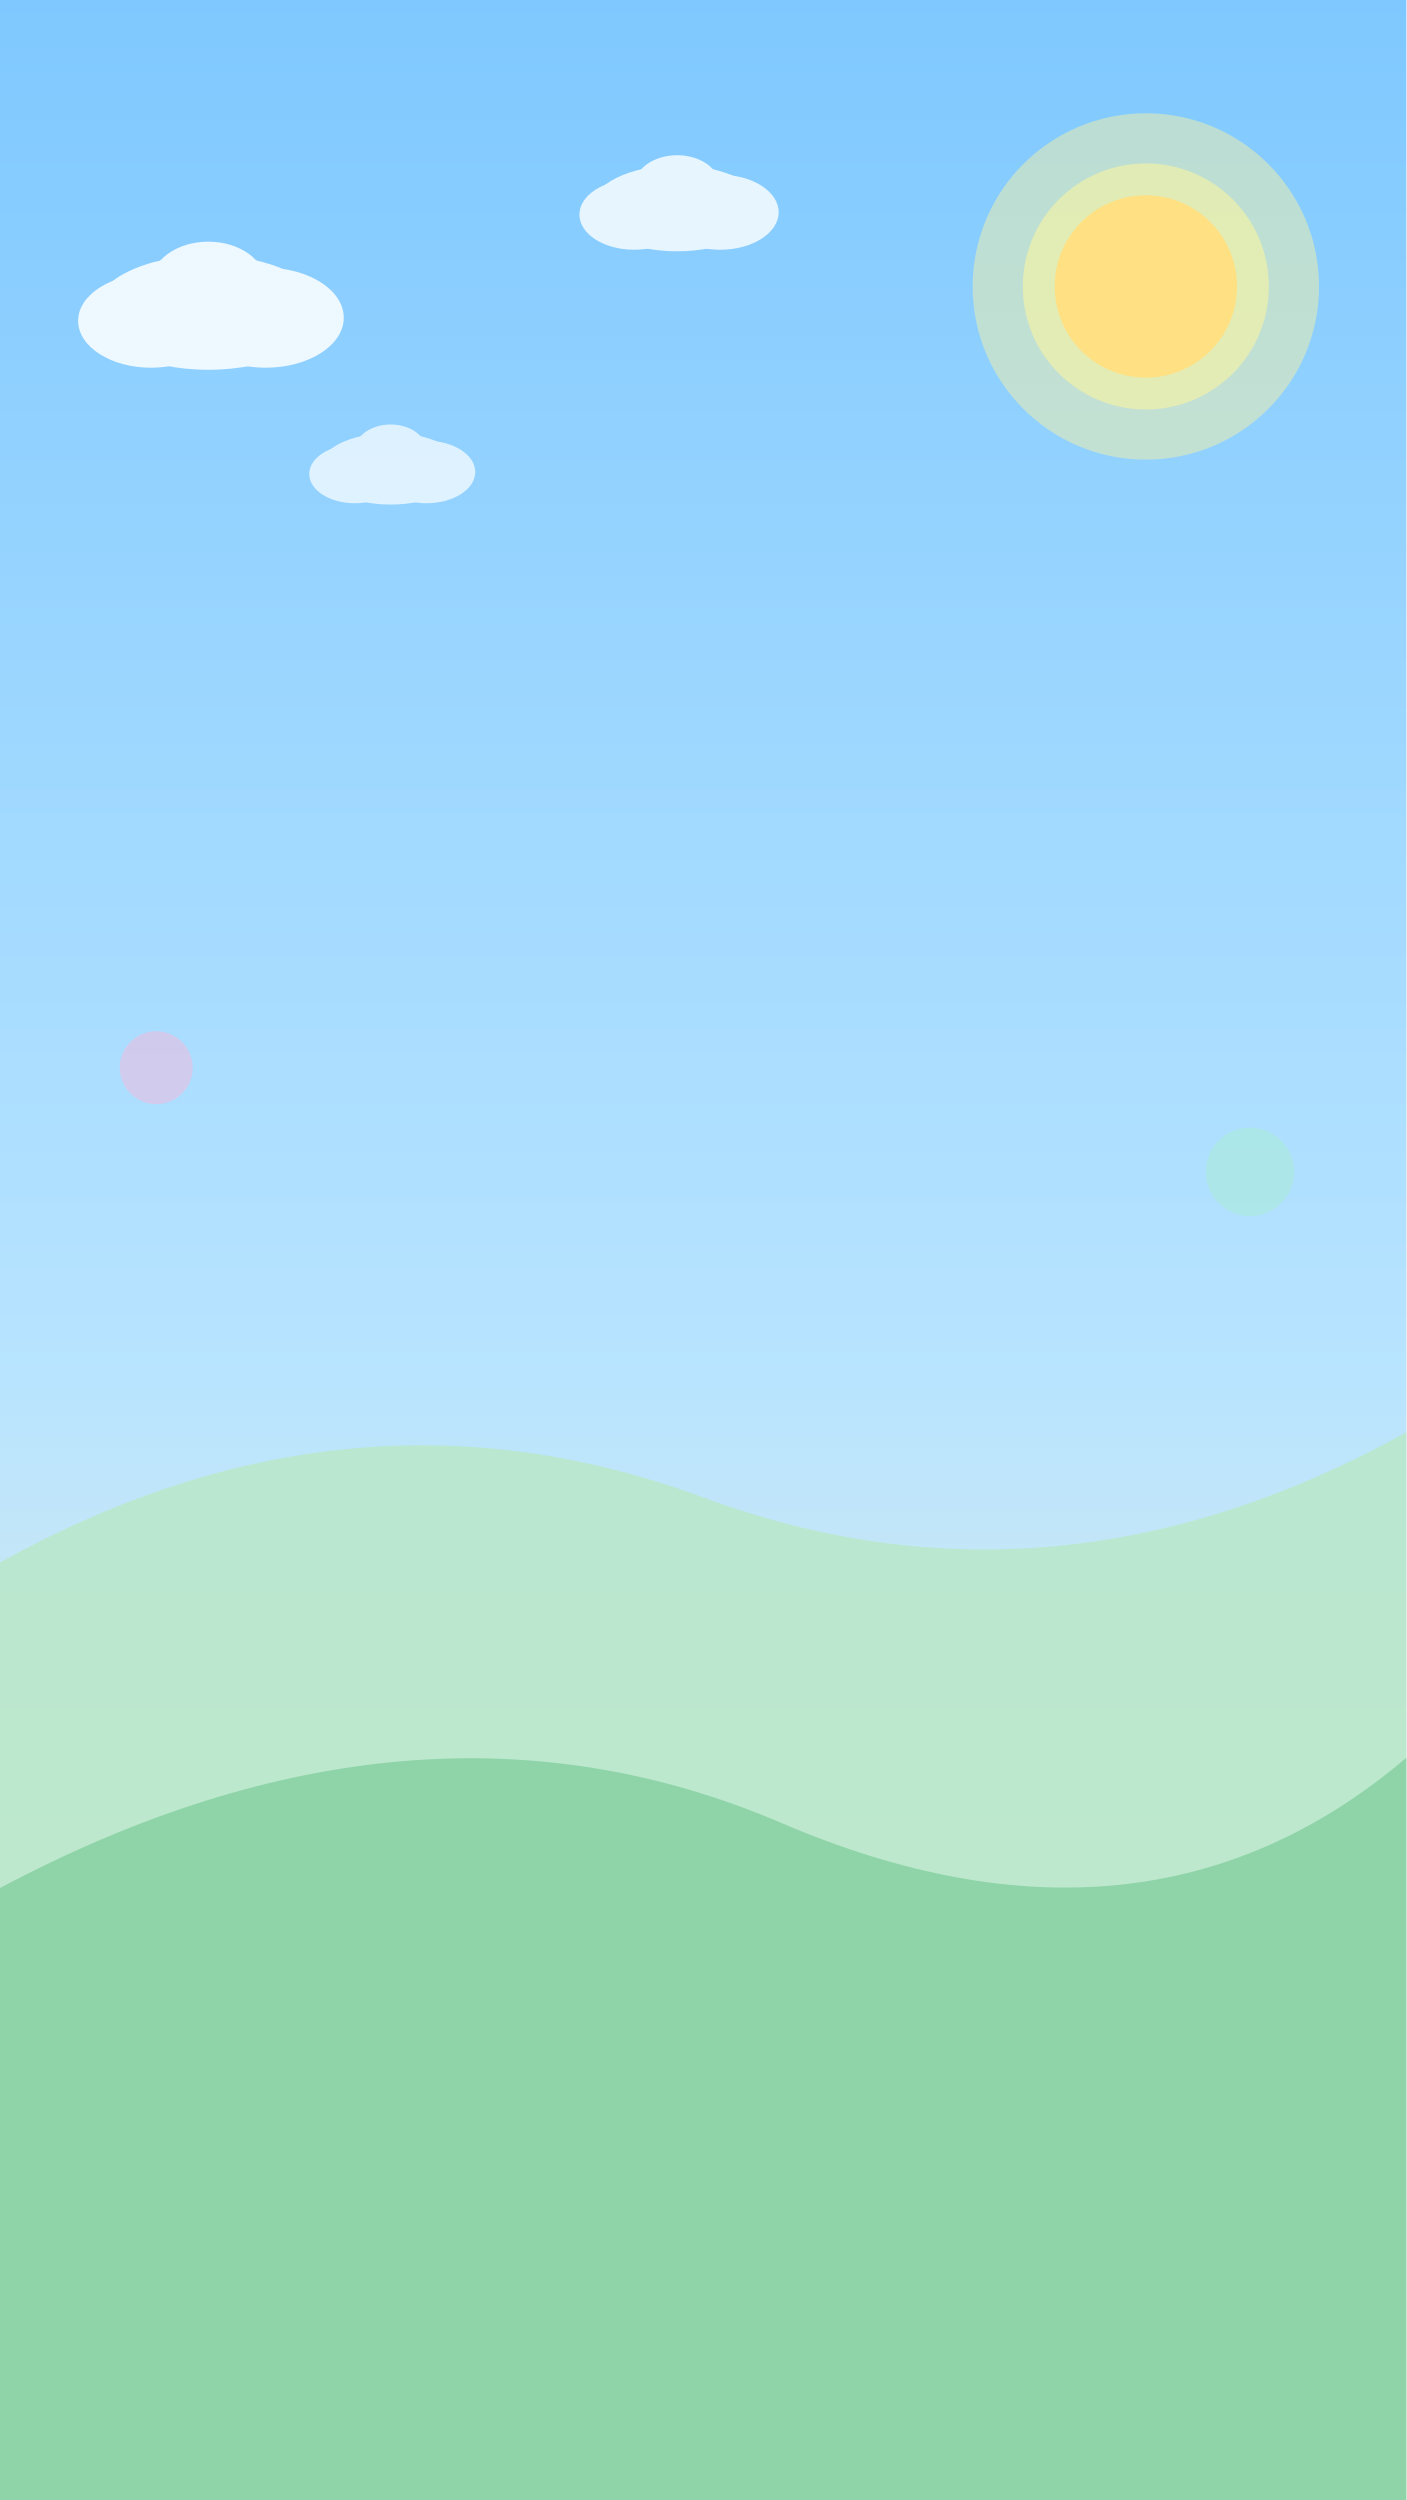
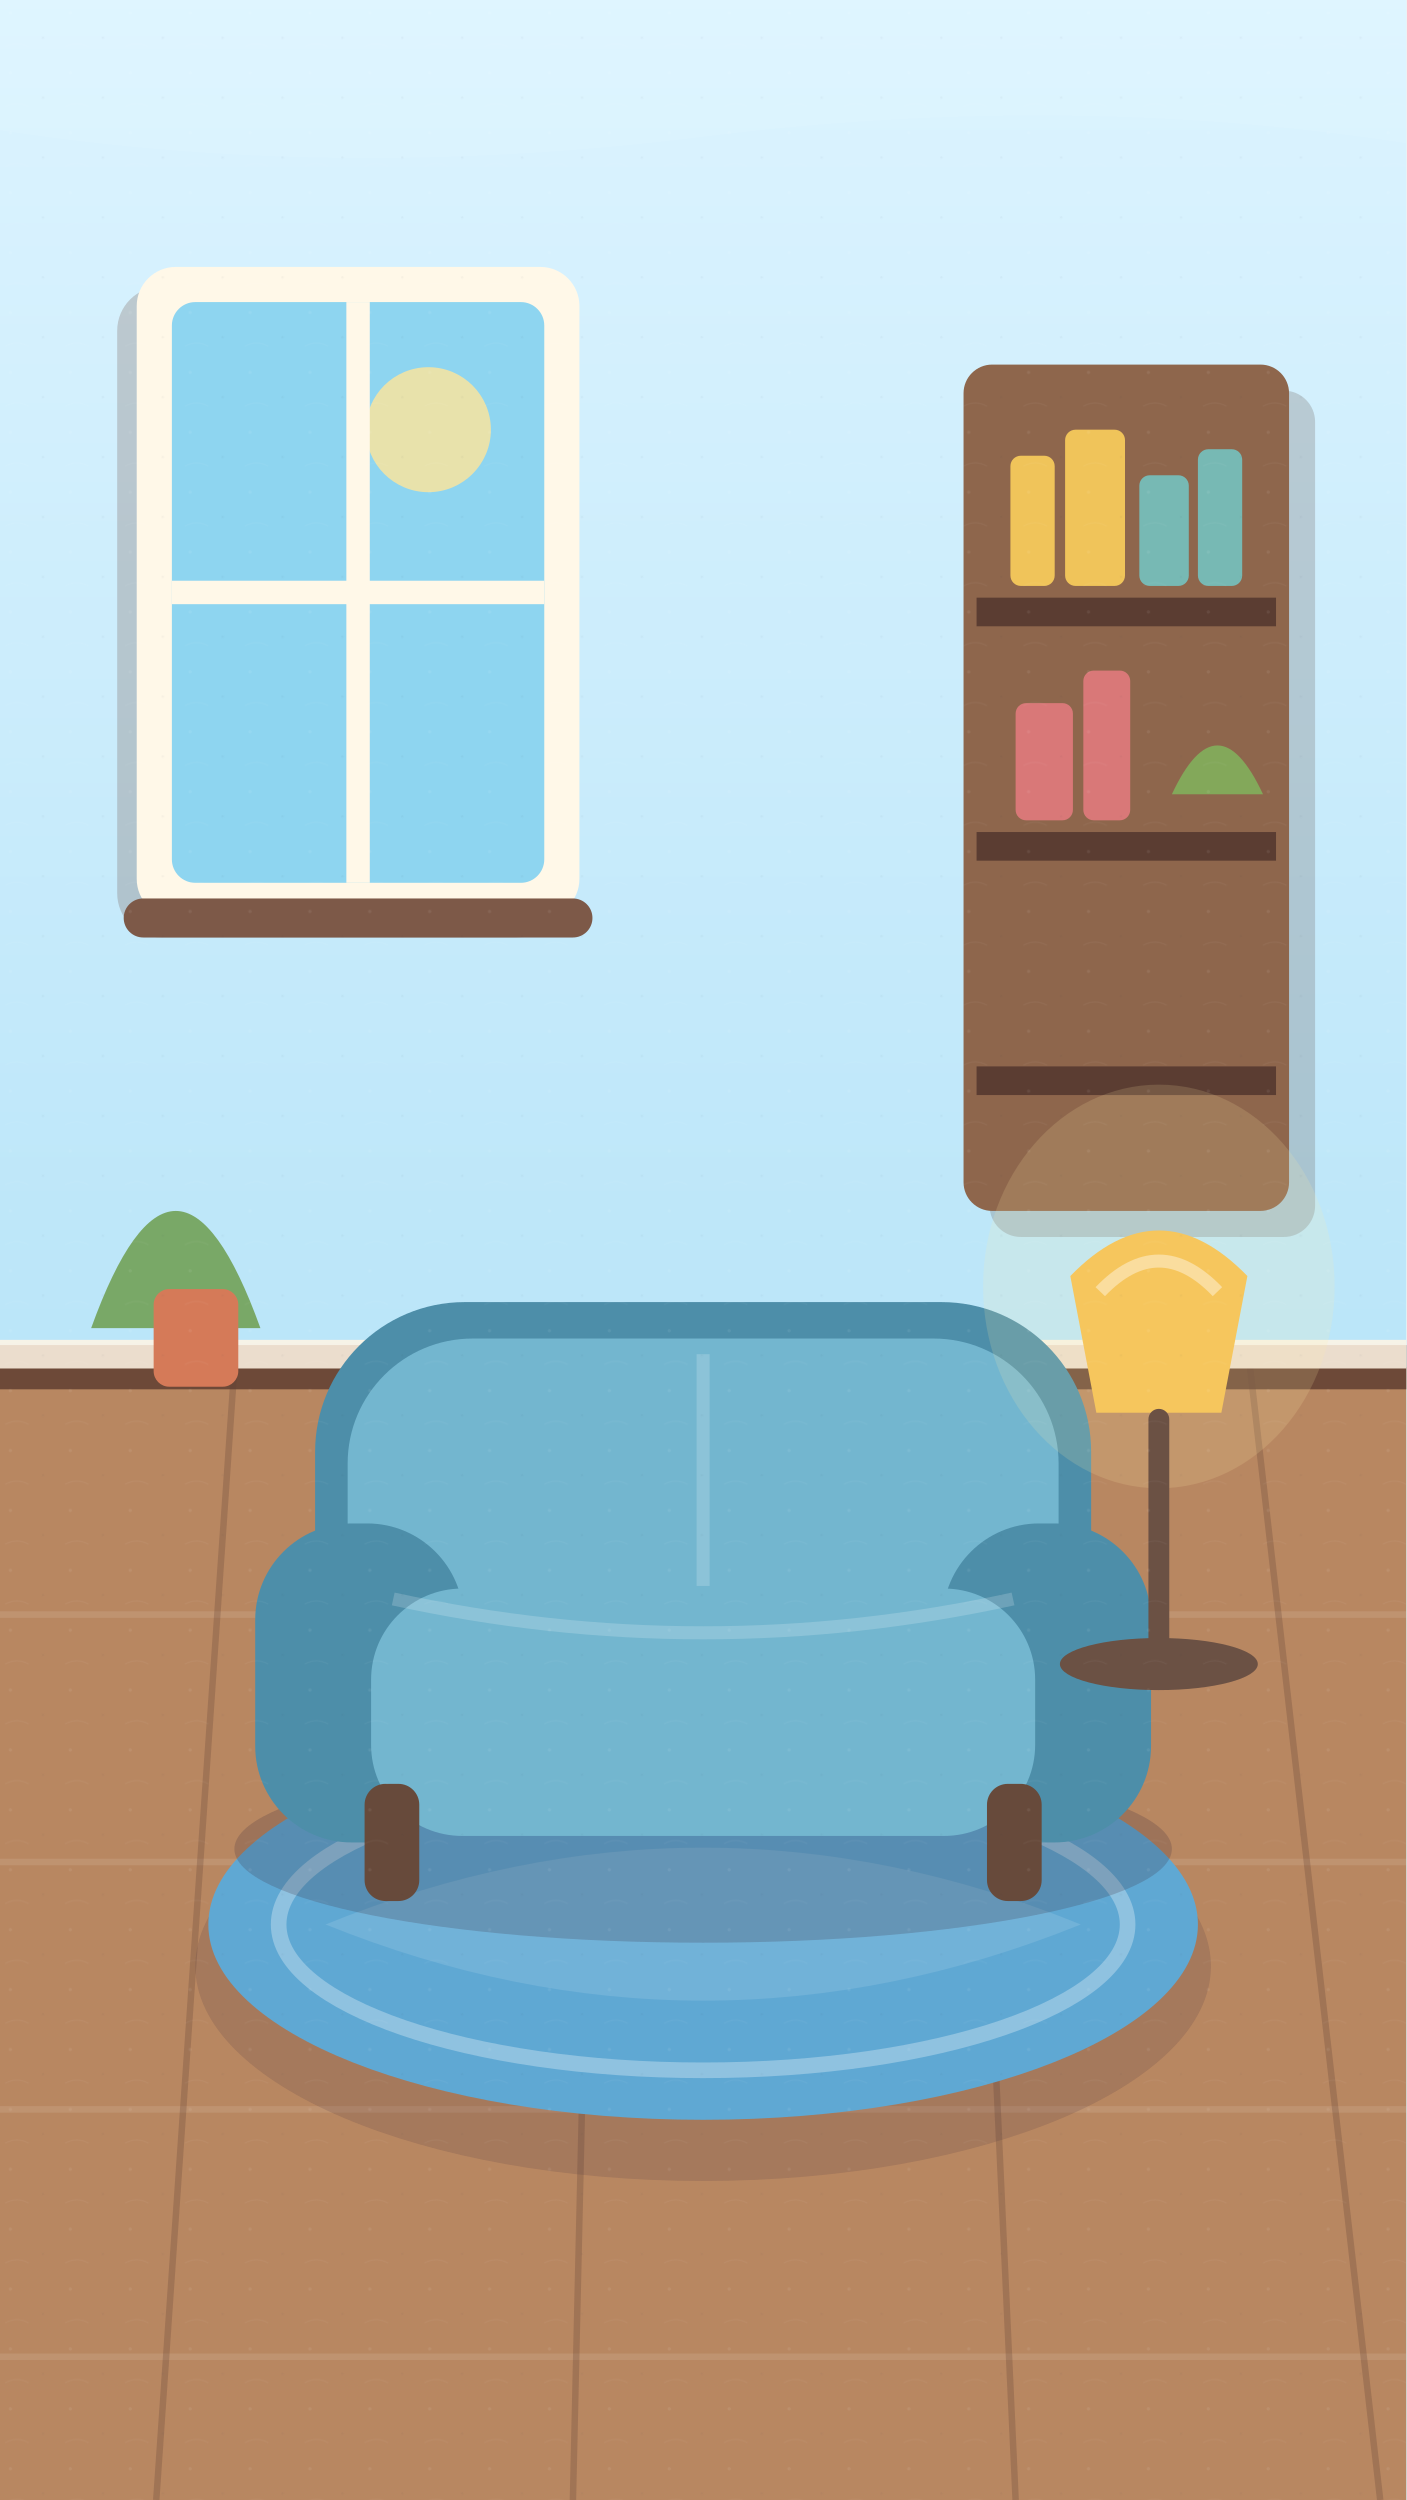
<svg xmlns="http://www.w3.org/2000/svg" width="1080" height="1920" viewBox="0 0 1080 1920">
  <defs>
-     <linearGradient id="cc" x1="0" y1="0" x2="0" y2="1">
-       <stop offset="0%" stop-color="#7EC8FF" />
-       <stop offset="55%" stop-color="#B8E4FF" />
-       <stop offset="100%" stop-color="#FFF0D0" />
+     <linearGradient id="classic_calm_sky" x1="0" y1="0" x2="0" y2="1">
+       <stop offset="0" stop-color="#DDF4FF" />
+       <stop offset="1" stop-color="#9DD9F3" />
    </linearGradient>
+     <linearGradient id="classic_calm_shine" x1="0" y1="0" x2="1" y2="1">
+       <stop offset="0" stop-color="#FFFFFF" stop-opacity=".45" />
+       <stop offset=".55" stop-color="#FFFFFF" stop-opacity=".05" />
+       <stop offset="1" stop-color="#1E2440" stop-opacity=".12" />
+     </linearGradient>
+     <radialGradient id="classic_calm_glow">
+       <stop offset="0" stop-color="#FFFFFF" stop-opacity=".72" />
+       <stop offset="1" stop-color="#FFFFFF" stop-opacity="0" />
+     </radialGradient>
+     <pattern id="classic_calm_grain" width="46" height="46" patternUnits="userSpaceOnUse">
+       <circle cx="8" cy="10" r="1.3" fill="#FFFFFF" opacity=".12" />
+       <circle cx="33" cy="29" r="1" fill="#24304A" opacity=".06" />
+       <path d="M4 36 Q13 31 22 36" fill="none" stroke="#FFFFFF" stroke-width="1" opacity=".07" />
+     </pattern>
  </defs>
-   <rect width="1080" height="1920" fill="url(#cc)" />
-   <circle cx="880.0" cy="220.0" r="133.0" fill="#FFF59D" opacity="0.45" />
-   <circle cx="880.0" cy="220.0" r="94.5" fill="#FFF59D" opacity="0.55" />
-   <circle cx="880.0" cy="220.0" r="70.0" fill="#FFE082" />
-   <g opacity="0.85">
-     <ellipse cx="160.0" cy="240.0" rx="88.0" ry="44.0" fill="#FFFFFF" />
-     <ellipse cx="116.0" cy="246.4" rx="56.0" ry="36.0" fill="#FFFFFF" />
-     <ellipse cx="204.0" cy="244.0" rx="60.0" ry="38.4" fill="#FFFFFF" />
-     <ellipse cx="160.0" cy="217.6" rx="44.0" ry="32.0" fill="#FFFFFF" />
+   <rect width="1080" height="1920" fill="url(#classic_calm_sky)" />
+   <rect y="1050" width="1080" height="870" fill="#B88761" />
+   <path d="M0 1050 H1080" stroke="#6D4938" stroke-width="34" />
+   <path d="M0 1240 H1080 M0 1430 H1080 M0 1620 H1080 M0 1810 H1080" stroke="#FFFFFF" stroke-width="5" opacity=".1" />
+   <path d="M180 1050 L120 1920 M460 1050 L440 1920 M740 1050 L780 1920 M960 1050 L1060 1920" stroke="#5E3D31" stroke-width="5" opacity=".26" />
+   <path d="M0 1040 H1080" stroke="#FFF4E4" stroke-width="22" opacity=".86" />
+   <ellipse cx="540" cy="1510" rx="390" ry="165" fill="#4D3540" opacity=".18" />
+   <ellipse cx="540" cy="1478" rx="380" ry="150" fill="#5FA8D3" />
+   <ellipse cx="540" cy="1478" rx="326" ry="112" fill="none" stroke="#FFFFFF" stroke-width="12" opacity=".3" />
+   <path d="M250 1478 Q540 1360 830 1478 Q540 1595 250 1478Z" fill="#FFFFFF" opacity=".11" />
+   <g>
+     <rect x="90" y="220" width="340" height="500" rx="34" fill="#6E5045" opacity=".25" />
+     <rect x="105" y="205" width="340" height="500" rx="30" fill="#FFF8E8" />
+     <rect x="132" y="232" width="286" height="446" rx="18" fill="#8ED5F0" />
+     <circle cx="329" cy="330" r="48" fill="#FFE59A" opacity=".8" />
+     <path d="M275 232 V678 M132 455 H418" stroke="#FFF8E8" stroke-width="18" />
+     <path d="M110 705 H440" stroke="#7D5948" stroke-width="30" stroke-linecap="round" />
  </g>
-   <g opacity="0.8">
-     <ellipse cx="520.0" cy="160.0" rx="66.0" ry="33.0" fill="#FFFFFF" />
-     <ellipse cx="487.0" cy="164.8" rx="42.0" ry="27.0" fill="#FFFFFF" />
-     <ellipse cx="553.0" cy="163.0" rx="45.0" ry="28.8" fill="#FFFFFF" />
-     <ellipse cx="520.0" cy="143.2" rx="33.0" ry="24.0" fill="#FFFFFF" />
+   <g>
+     <rect x="760" y="300" width="250" height="650" rx="24" fill="#4F382F" opacity=".2" />
+     <rect x="740" y="280" width="250" height="650" rx="22" fill="#8E664C" />
+     <path d="M750 470 H980 M750 650 H980 M750 830 H980" stroke="#5B3D32" stroke-width="22" />
+     <g fill="#F0C45A">
+       <rect x="776" y="350" width="34" height="100" rx="8" />
+       <rect x="818" y="330" width="46" height="120" rx="8" />
+     </g>
+     <g fill="#77B9B4">
+       <rect x="875" y="365" width="38" height="85" rx="8" />
+       <rect x="920" y="345" width="34" height="105" rx="8" />
+     </g>
+     <g fill="#D97878">
+       <rect x="780" y="540" width="44" height="90" rx="8" />
+       <rect x="832" y="515" width="36" height="115" rx="8" />
+     </g>
+     <path d="M900 610 q35-75 70 0Z" fill="#83A85A" />
  </g>
-   <g opacity="0.7">
-     <ellipse cx="300.0" cy="360.0" rx="55" ry="27.5" fill="#FFFFFF" />
-     <ellipse cx="272.5" cy="364.0" rx="35.0" ry="22.5" fill="#FFFFFF" />
-     <ellipse cx="327.5" cy="362.5" rx="37.5" ry="24.0" fill="#FFFFFF" />
-     <ellipse cx="300.0" cy="346.0" rx="27.5" ry="20.0" fill="#FFFFFF" />
+   <g>
+     <ellipse cx="540" cy="1420" rx="360" ry="72" fill="#3B2C3C" opacity=".22" />
+     <rect x="242" y="1000" width="596" height="390" rx="115" fill="#4D8EA9" />
+     <rect x="267" y="1028" width="546" height="300" rx="96" fill="#73B6CF" />
+     <rect x="196" y="1170" width="160" height="245" rx="74" fill="#4D8EA9" />
+     <rect x="724" y="1170" width="160" height="245" rx="74" fill="#4D8EA9" />
+     <rect x="285" y="1220" width="510" height="190" rx="70" fill="#73B6CF" />
+     <path d="M540 1040 V1218 M302 1228 Q540 1280 778 1228" fill="none" stroke="#FFFFFF" stroke-width="10" opacity=".18" />
+     <rect x="280" y="1370" width="42" height="90" rx="16" fill="#674A3B" />
+     <rect x="758" y="1370" width="42" height="90" rx="16" fill="#674A3B" />
  </g>
-   <path d="M0 1200 Q270 1050 540 1150 T1080 1100 L1080 1920 L0 1920 Z" fill="#B8E8C8" opacity="0.85" />
-   <path d="M0 1450 Q320 1280 600 1400 T1080 1350 L1080 1920 L0 1920 Z" fill="#8FD4A8" opacity="1.0" />
-   <circle cx="120" cy="820" r="28" fill="#FFB4D6" opacity="0.45" />
-   <circle cx="960" cy="900" r="34" fill="#A8F0C8" opacity="0.4" />
+   <g transform="translate(890.0 980.0)">
+     <ellipse cx="0" cy="8" rx="135" ry="155" fill="#FFE9A5" opacity=".16" />
+     <path d="M-68 0 Q0-70 68 0 L48 105 H-48Z" fill="#F6C65D" />
+     <path d="M-45 12 Q0-35 45 12" fill="none" stroke="#FFFFFF" stroke-width="10" opacity=".4" />
+     <rect x="-8" y="102" width="16" height="190" rx="8" fill="#6B5144" />
+     <ellipse cy="298" rx="76" ry="20" fill="#6B5144" />
+   </g>
+   <path d="M70 1020 q65-180 130 0" fill="#79A867" />
+   <rect x="118" y="990" width="65" height="75" rx="12" fill="#D57A58" />
+   <rect width="1080" height="1920" fill="url(#classic_calm_grain)" opacity=".55" />
+   <path d="M0 0 H1080 V110 Q820 70 540 105 T0 100 Z" fill="#FFFFFF" opacity=".06" />
</svg>
